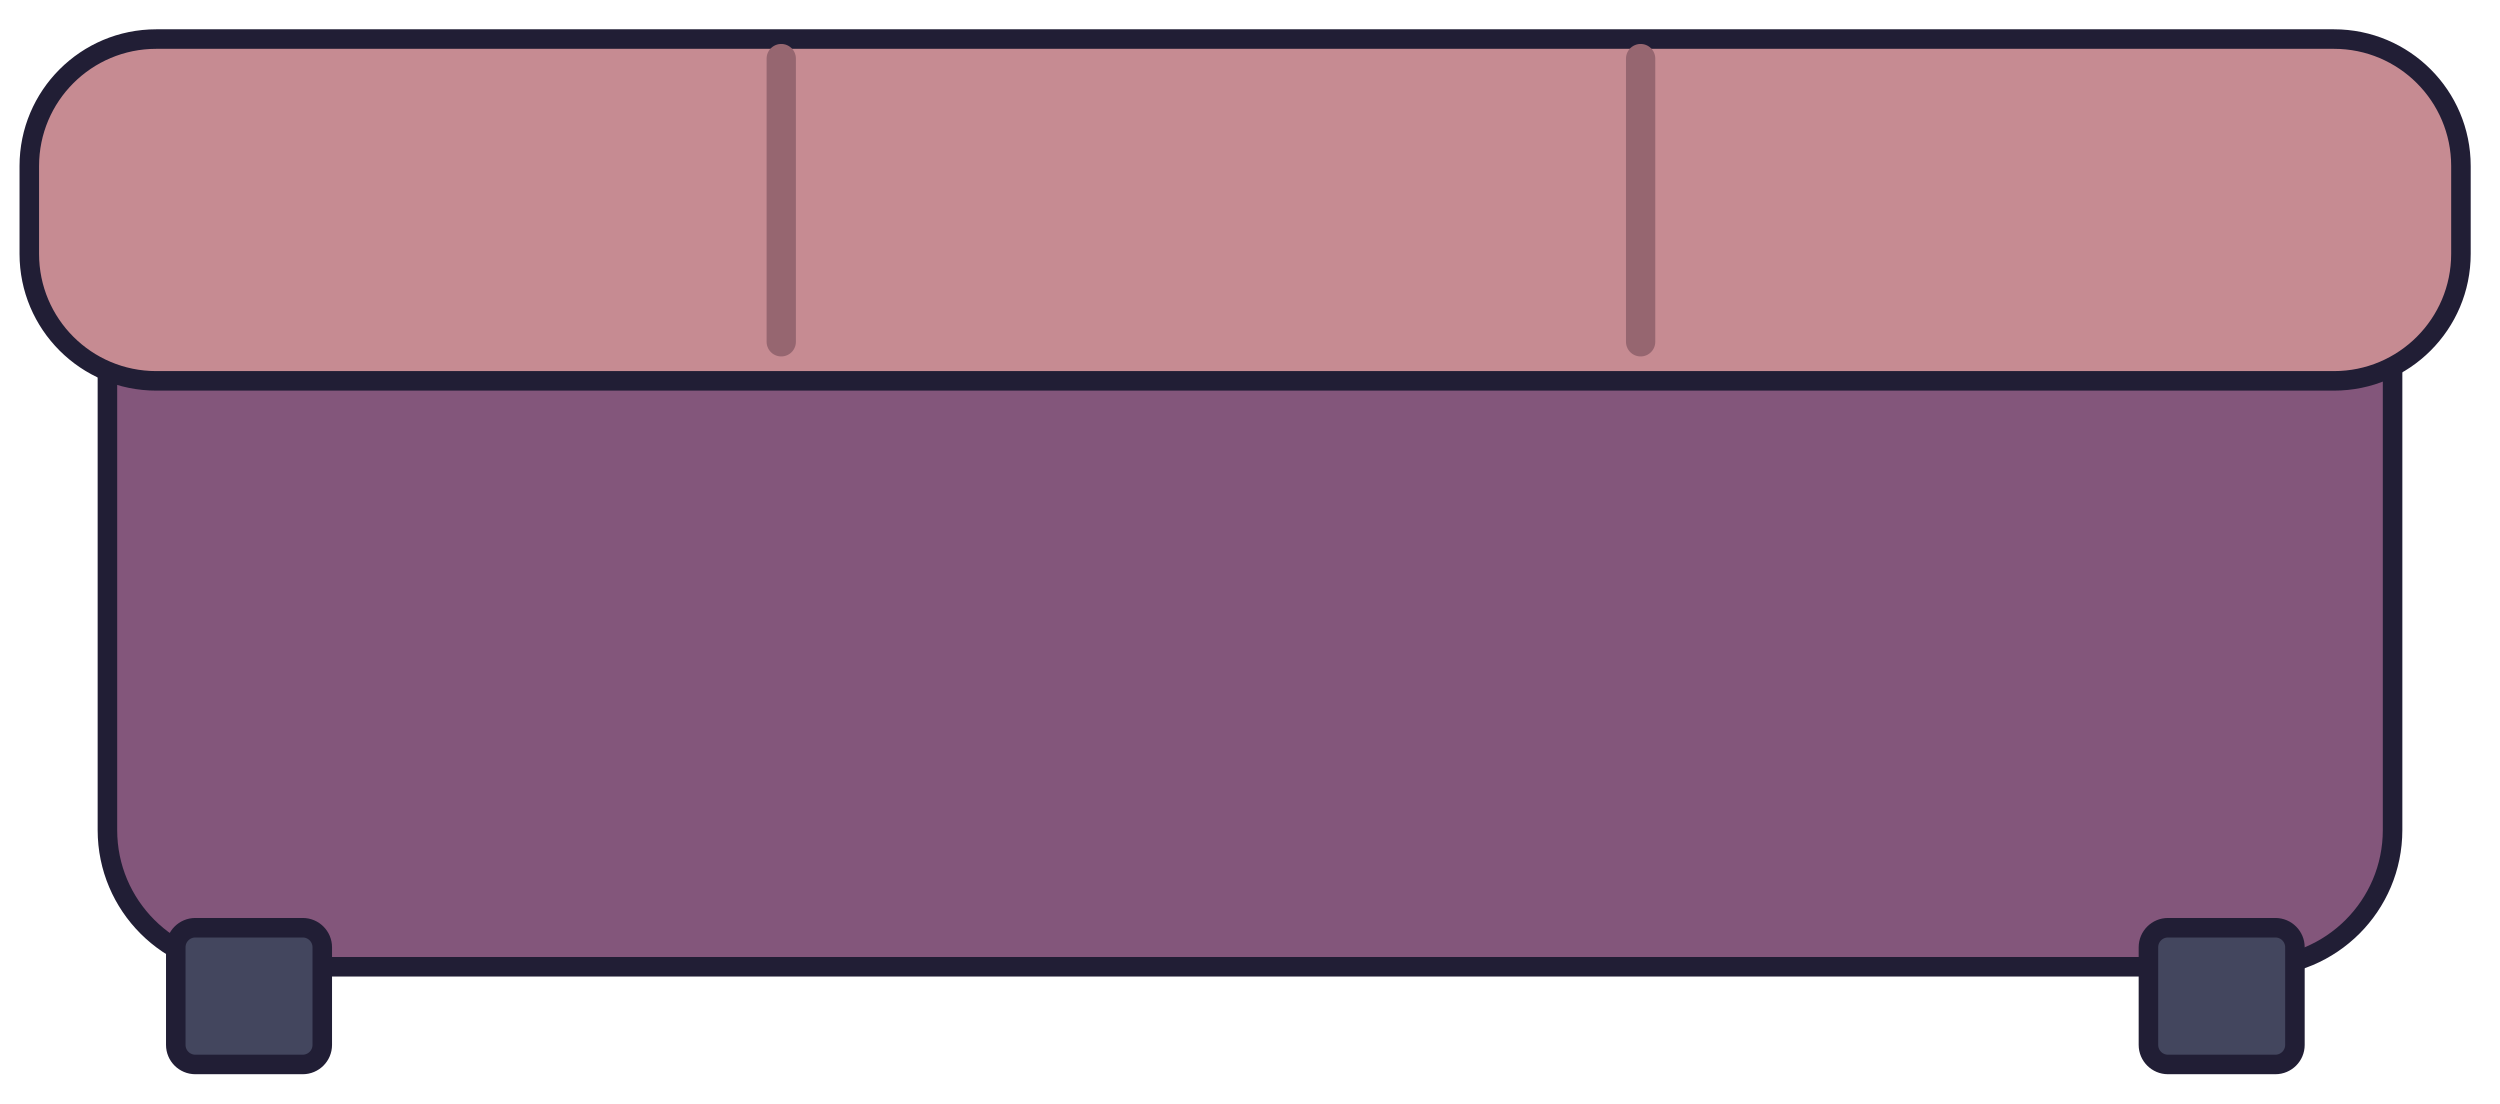
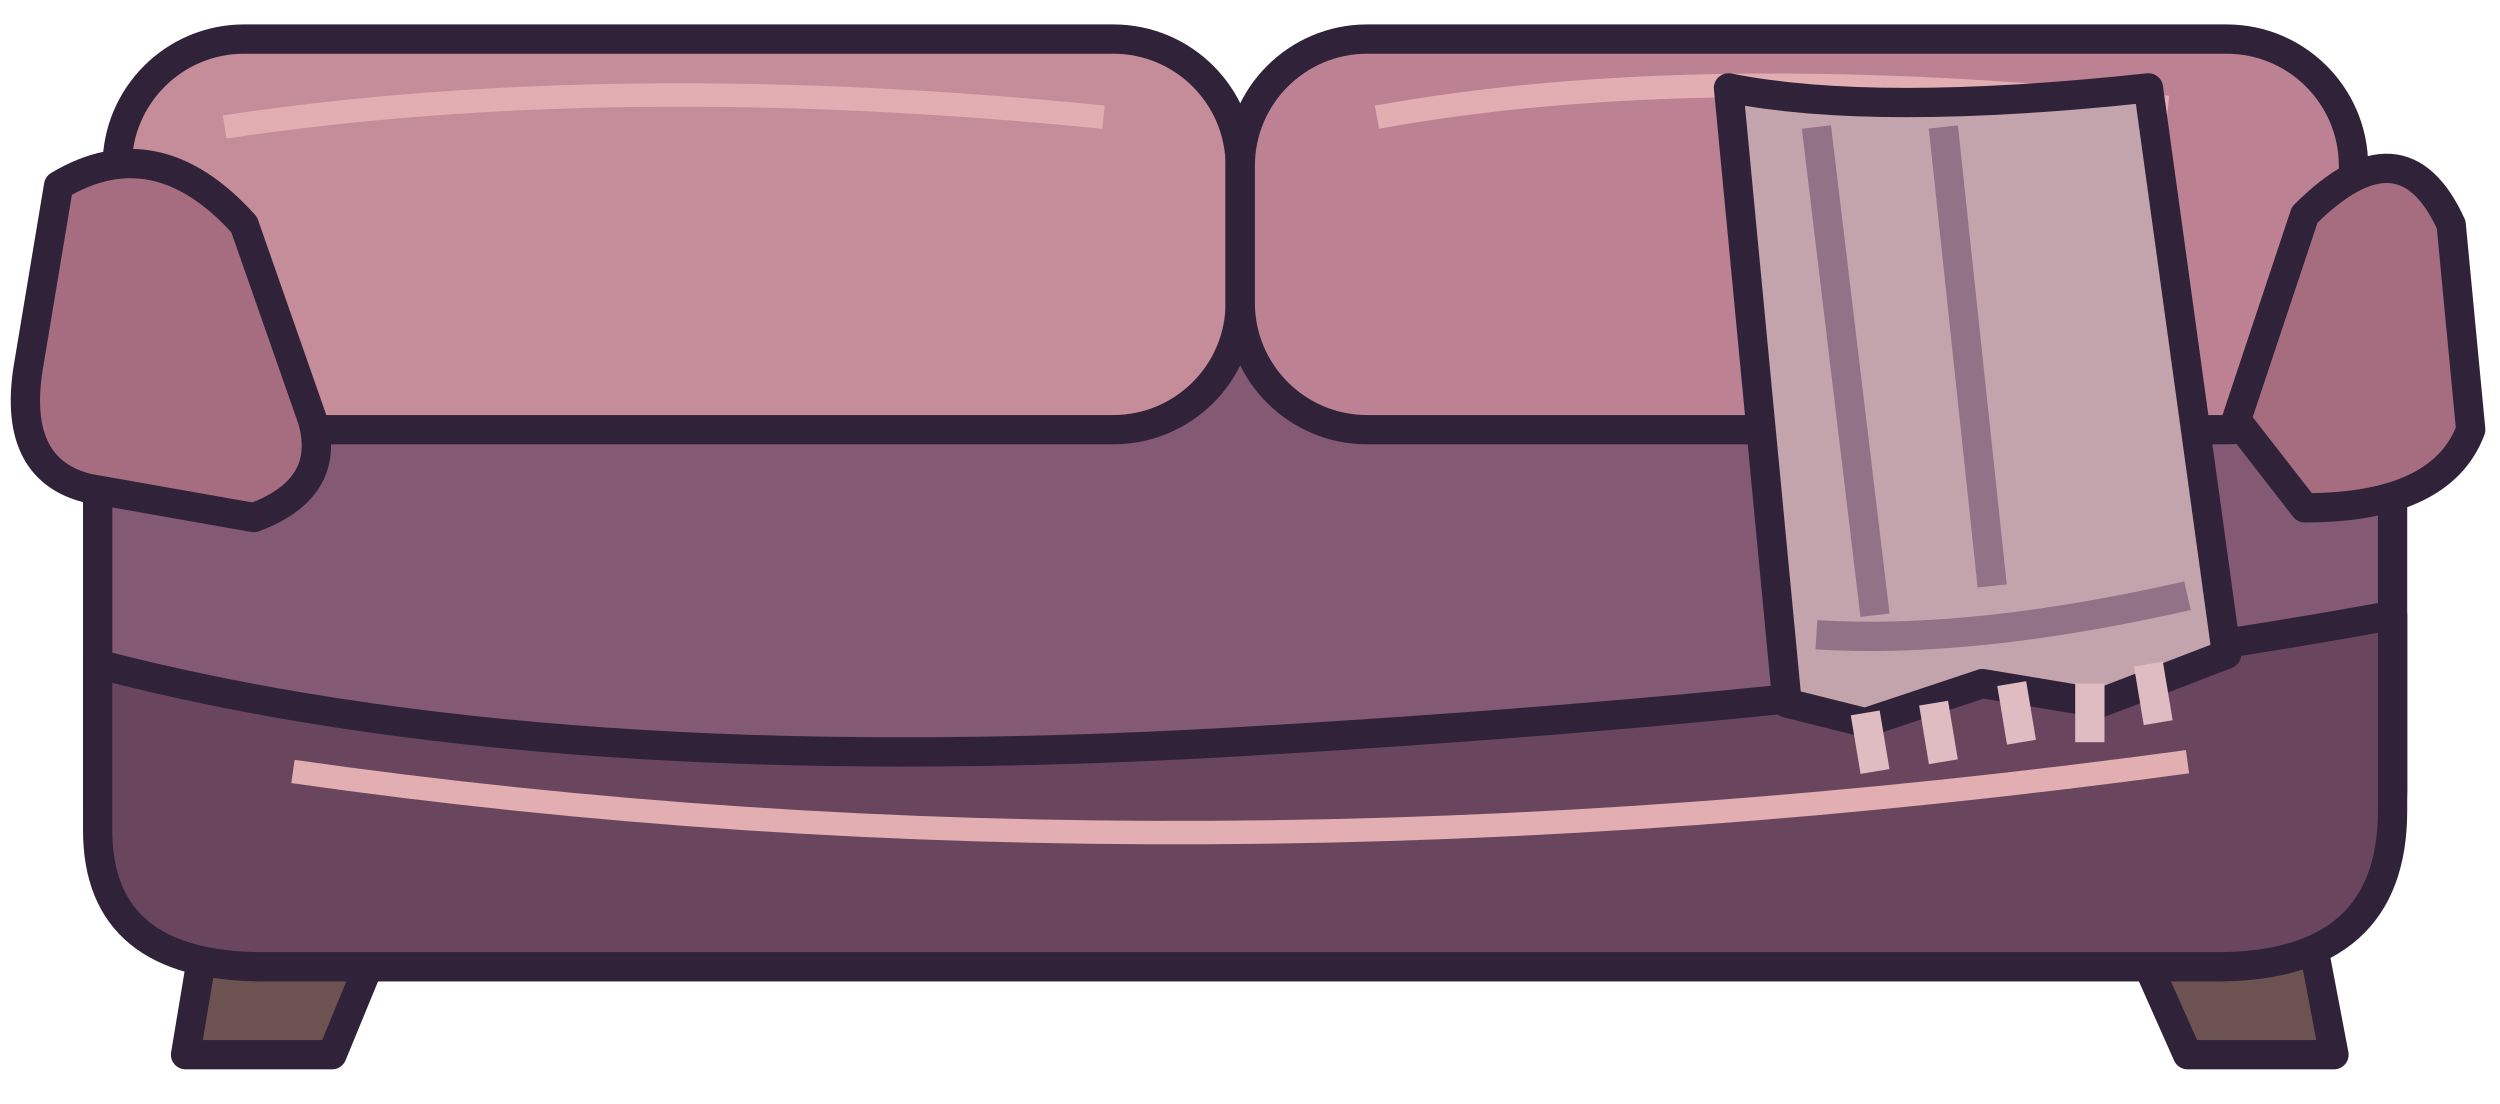
<svg xmlns="http://www.w3.org/2000/svg" width="256" height="113" viewBox="0 0 256 113">
-   <rect x="11" y="23" width="234" height="76" rx="14" fill="#83567b" stroke="#211e35" stroke-width="2" />
-   <rect x="3" y="4" width="249" height="35" rx="13" fill="#c68b92" stroke="#211e35" stroke-width="2" />
-   <path d="M80 6v29m88 -29v29" fill="none" stroke="#966670" stroke-width="3" stroke-linejoin="round" stroke-linecap="round" />
-   <rect x="18" y="95" width="15" height="14" rx="2" fill="#43465e" stroke="#211e35" stroke-width="2" />
-   <rect x="220" y="95" width="15" height="14" rx="2" fill="#43465e" stroke="#211e35" stroke-width="2" />
+   <g stroke="#302238" stroke-width="3" stroke-linejoin="round">
+     <path d="m22 90-3 18h15l7-17m175-1 8 18h15l-4-21" fill="#6d5252" />
+     <rect x="10" y="13" width="235" height="84" rx="16" fill="#845973" />
+     <path d="M10 68q46 12 116 8t119-13v20q0 16-18 16H27Q10 99 10 85Z" fill="#69465d" />
+     <rect x="12" y="4" width="115" height="40" rx="13" fill="#c58c99" />
+     <rect x="127" y="4" width="114" height="40" rx="13" fill="#bc8192" />
+     <path d="M23 13q40-6 90-1m28 0q33-6 81-1M30 79q91 13 194-1" fill="none" stroke="#e2aeb2" stroke-width="2.4" />
+     <path d="M6 19q10-6 19 4l7 20q2 7-6 10L9 50Q1 48 3 37Z" fill="#a66d81" />
+     <path d="M177 9q15 3 43 0l8 58-13 5-12-2-12 4-8-2Z" fill="#c3a4ad" />
+     <path d="m186 13 6 50m7-50 5 47m-18 5q16 1 38-4" fill="none" stroke="#927287" stroke-width="3" />
+     <path d="m191 73 1 6m6-7 1 6m7-8 1 6m7-6v6m6-8 1 6" stroke="#dfbcc2" stroke-width="3" />
+     <path d="M236 22q10-10 15 1l2 21q-3 8-17 8l-7-9Z" fill="#a66d81" />
+   </g>
</svg>
